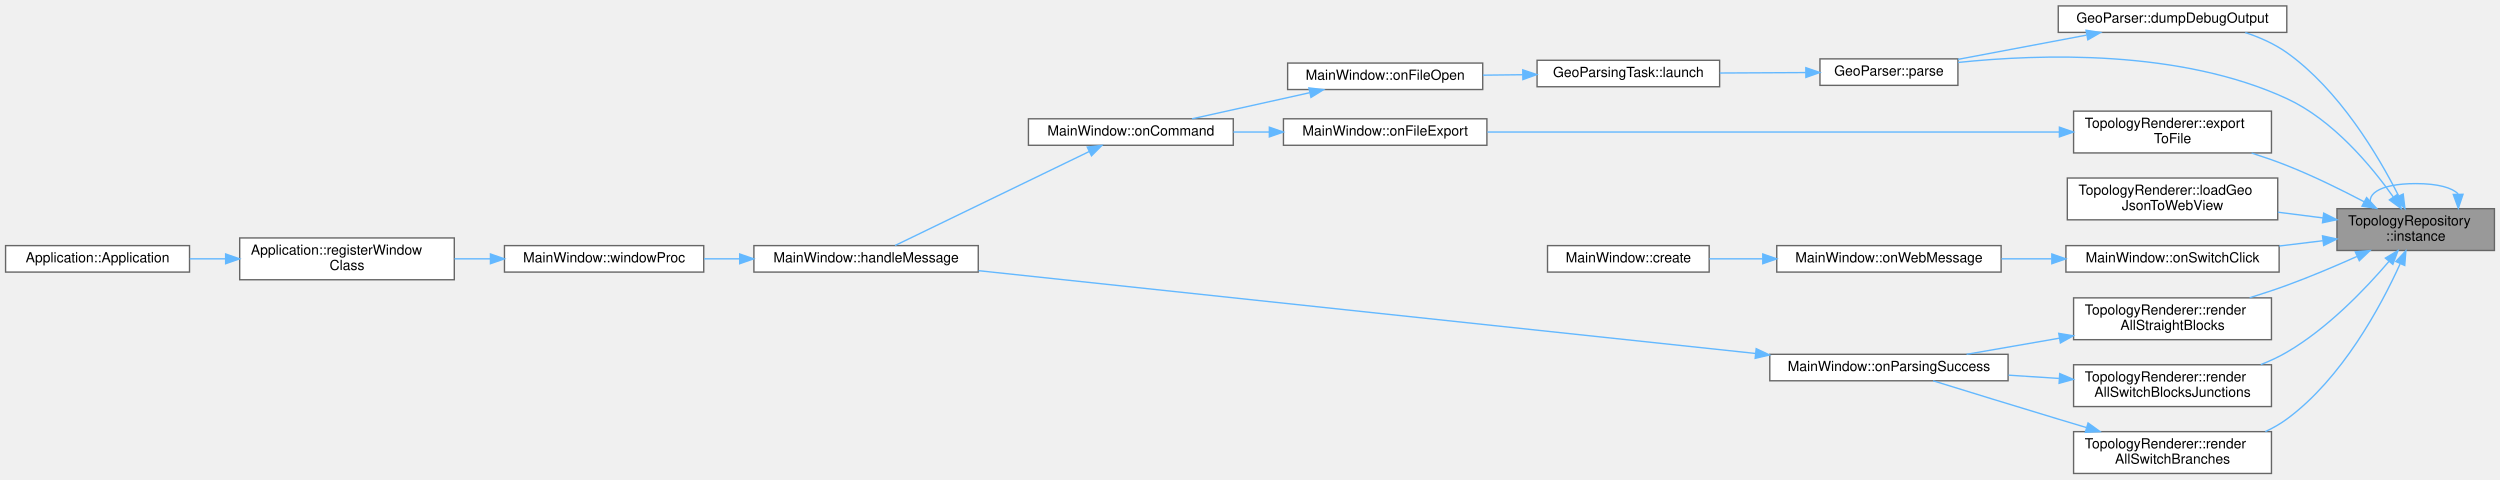
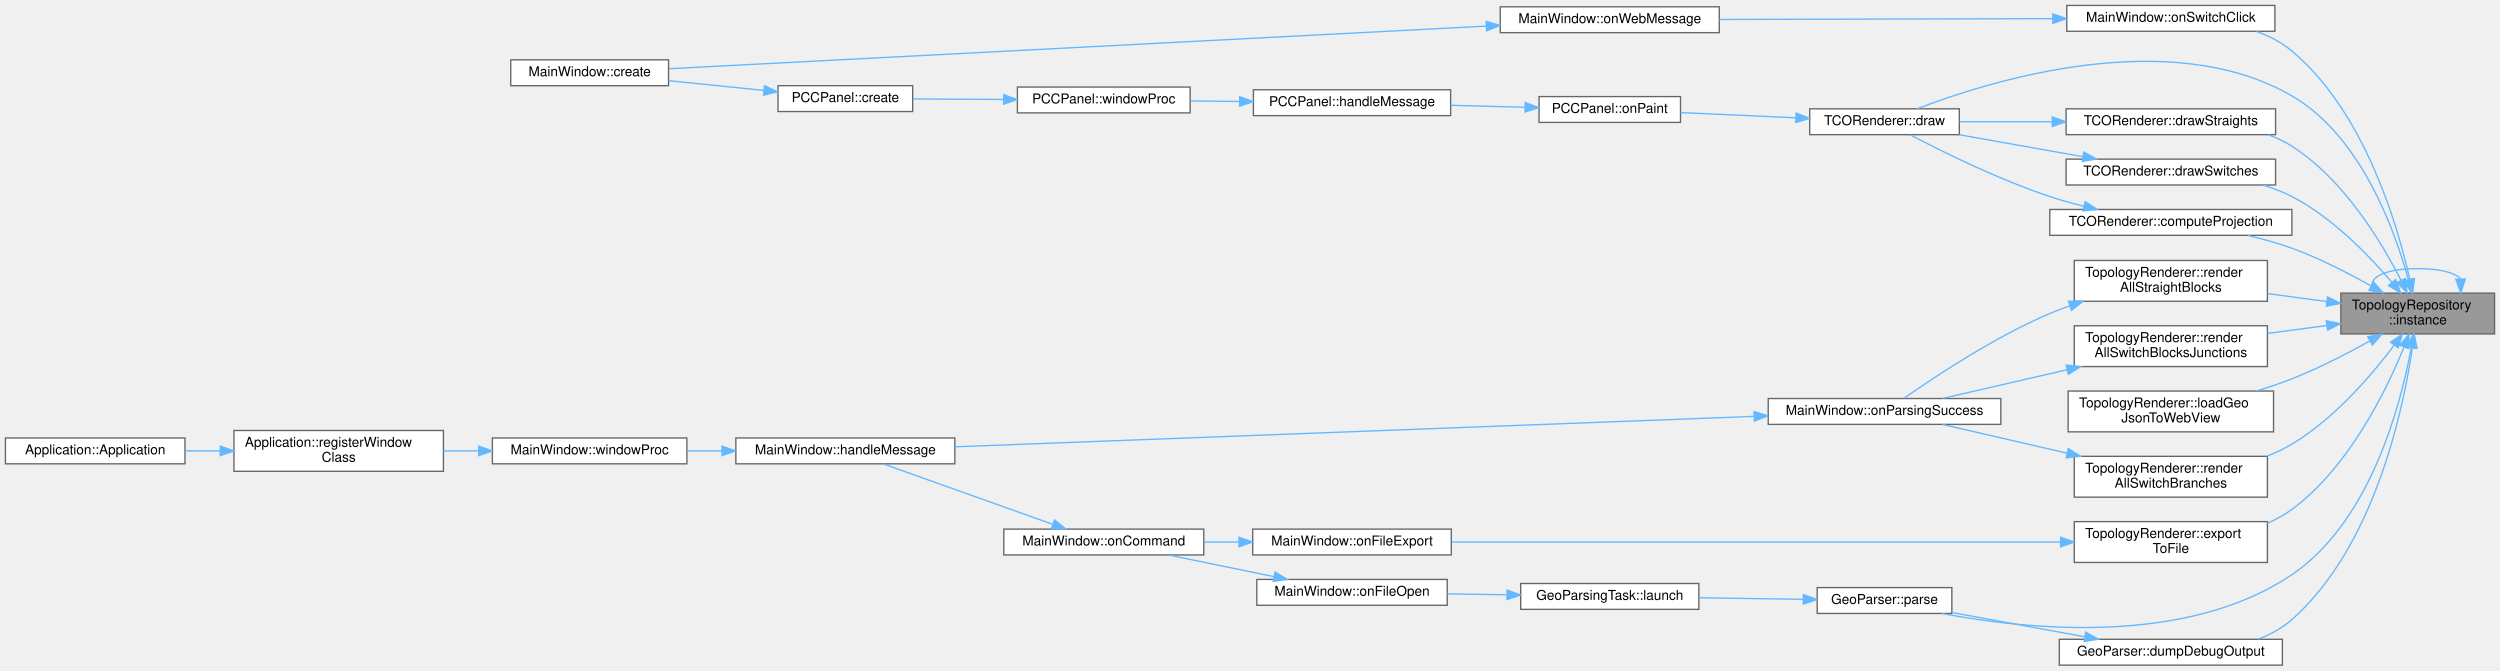
- <svg xmlns="http://www.w3.org/2000/svg" xmlns:xlink="http://www.w3.org/1999/xlink" width="1794pt" height="344pt" viewBox="0.00 0.00 1794.00 343.50">
-   <g id="graph0" class="graph" transform="scale(1 1) rotate(0) translate(4 339.5)">
+ <svg xmlns="http://www.w3.org/2000/svg" xmlns:xlink="http://www.w3.org/1999/xlink" width="1838pt" height="493pt" viewBox="0.00 0.00 1838.00 493.00">
+   <g id="graph0" class="graph" transform="scale(1 1) rotate(0) translate(4 489)">
    <g id="Node000001" class="node">
      <g id="a_Node000001">
        <a xlink:title="Retourne l'instance unique du repository (création paresseuse).">
-           <polygon fill="#999999" stroke="#666666" points="1786,-190 1673,-190 1673,-160 1786,-160 1786,-190" />
-           <text text-anchor="start" x="1681" y="-178" font-family="Helvetica,sans-Serif" font-size="10.00">TopologyRepository</text>
-           <text text-anchor="middle" x="1729.5" y="-167" font-family="Helvetica,sans-Serif" font-size="10.00">::instance</text>
-         </a>
-       </g>
-     </g>
-     <g id="edge13_Node000001_Node000001" class="edge">
-       <g id="a_edge13_Node000001_Node000001">
-         <a xlink:title=" ">
-           <path fill="none" stroke="#63b8ff" d="M1759.96,-200.6C1755.79,-204.97 1745.64,-208 1729.5,-208 1702.31,-208 1692.12,-199.41 1698.91,-190.28" />
-           <polygon fill="#63b8ff" stroke="#63b8ff" points="1763.46,-200.32 1760.09,-190.28 1756.46,-200.23 1763.46,-200.32" />
+           <polygon fill="#999999" stroke="#666666" points="1830,-273.5 1717,-273.5 1717,-243.5 1830,-243.5 1830,-273.5" />
+           <text text-anchor="start" x="1725" y="-261.5" font-family="Helvetica,sans-Serif" font-size="10.00">TopologyRepository</text>
+           <text text-anchor="middle" x="1773.5" y="-250.5" font-family="Helvetica,sans-Serif" font-size="10.00">::instance</text>
+         </a>
+       </g>
+     </g>
+     <g id="edge25_Node000001_Node000001" class="edge">
+       <g id="a_edge25_Node000001_Node000001">
+         <a xlink:title=" ">
+           <path fill="none" stroke="#63b8ff" d="M1805.01,-284.1C1800.7,-288.47 1790.2,-291.5 1773.5,-291.5 1745.38,-291.5 1734.83,-282.91 1741.86,-273.78" />
+           <polygon fill="#63b8ff" stroke="#63b8ff" points="1808.51,-283.82 1805.14,-273.78 1801.51,-283.73 1808.51,-283.82" />
        </a>
      </g>
    </g>
    <g id="Node000002" class="node">
      <g id="a_Node000002">
-         <a xlink:href="classGeoParser.html#a6b046fb217dd2d7240cde1aea4c9a5ec" target="_top" xlink:title="Dump détaillé des résultats dans les traces DEBUG.">
-           <polygon fill="white" stroke="#666666" points="1637,-335.5 1473,-335.5 1473,-316.5 1637,-316.5 1637,-335.5" />
-           <text text-anchor="middle" x="1555" y="-323.5" font-family="Helvetica,sans-Serif" font-size="10.00">GeoParser::dumpDebugOutput</text>
+         <a xlink:href="classTCORenderer.html#abfcb79ee489f92d1e8ddd3cfe7ce7bb6" target="_top" xlink:title="Calcule la Projection à partir du contenu de TopologyRepository.">
+           <polygon fill="white" stroke="#666666" points="1681,-335 1503,-335 1503,-316 1681,-316 1681,-335" />
+           <text text-anchor="middle" x="1592" y="-323" font-family="Helvetica,sans-Serif" font-size="10.00">TCORenderer::computeProjection</text>
        </a>
      </g>
    </g>
    <g id="edge1_Node000001_Node000002" class="edge">
      <g id="a_edge1_Node000001_Node000002">
        <a xlink:title=" ">
-           <path fill="none" stroke="#63b8ff" d="M1717.2,-199.33C1702.65,-228.05 1674.66,-275.27 1637,-302 1628.15,-308.28 1617.65,-312.94 1607.19,-316.38" />
-           <polygon fill="#63b8ff" stroke="#63b8ff" points="1720.52,-200.53 1721.79,-190.01 1714.23,-197.44 1720.52,-200.53" />
+           <path fill="none" stroke="#63b8ff" d="M1739.16,-278.78C1722.24,-288.34 1701.06,-299.22 1681,-306.5 1670.71,-310.23 1659.47,-313.34 1648.57,-315.89" />
+           <polygon fill="#63b8ff" stroke="#63b8ff" points="1741.17,-281.66 1748.09,-273.64 1737.68,-275.6 1741.17,-281.66" />
        </a>
      </g>
    </g>
    <g id="Node000003" class="node">
      <g id="a_Node000003">
-         <a xlink:href="classGeoParser.html#aa4acc69a49444b9aa06b2c028b2c1133" target="_top" xlink:title="Lance le pipeline complet.">
-           <polygon fill="white" stroke="#666666" points="1401,-297.5 1302,-297.5 1302,-278.5 1401,-278.5 1401,-297.5" />
-           <text text-anchor="middle" x="1351.5" y="-285.5" font-family="Helvetica,sans-Serif" font-size="10.00">GeoParser::parse</text>
-         </a>
-       </g>
-     </g>
-     <g id="edge18_Node000001_Node000003" class="edge">
-       <g id="a_edge18_Node000001_Node000003">
-         <a xlink:title=" ">
-           <path fill="none" stroke="#63b8ff" d="M1713.44,-198.38C1697.48,-220.91 1670.04,-253.74 1637,-269 1560.49,-304.35 1459.92,-301.08 1401.13,-294.93" />
-           <polygon fill="#63b8ff" stroke="#63b8ff" points="1716.4,-200.25 1719.18,-190.03 1710.63,-196.29 1716.4,-200.25" />
+         <a xlink:href="classTCORenderer.html#a84a480ca1f9b2d8dffd5a51148739898" target="_top" xlink:title="Point d'entrée unique du rendu TCO.">
+           <polygon fill="white" stroke="#666666" points="1436.5,-409 1326.5,-409 1326.5,-390 1436.5,-390 1436.5,-409" />
+           <text text-anchor="middle" x="1381.5" y="-397" font-family="Helvetica,sans-Serif" font-size="10.00">TCORenderer::draw</text>
+         </a>
+       </g>
+     </g>
+     <g id="edge8_Node000001_Node000003" class="edge">
+       <g id="a_edge8_Node000001_Node000003">
+         <a xlink:title=" ">
+           <path fill="none" stroke="#63b8ff" d="M1766.62,-283.53C1756.38,-320.71 1731.38,-389.27 1681,-418.5 1590.72,-470.87 1458.19,-429.29 1405.41,-409.01" />
+           <polygon fill="#63b8ff" stroke="#63b8ff" points="1770.09,-284.07 1769.23,-273.51 1763.32,-282.3 1770.09,-284.07" />
+         </a>
+       </g>
+     </g>
+     <g id="Node000009" class="node">
+       <g id="a_Node000009">
+         <a xlink:href="classTCORenderer.html#aeed8cc58c834a65669010f32359d4610" target="_top" xlink:title="Dessine tous les StraightBlocks sous forme de polyligne GDI.">
+           <polygon fill="white" stroke="#666666" points="1669,-409 1515,-409 1515,-390 1669,-390 1669,-409" />
+           <text text-anchor="middle" x="1592" y="-397" font-family="Helvetica,sans-Serif" font-size="10.00">TCORenderer::drawStraights</text>
+         </a>
+       </g>
+     </g>
+     <g id="edge9_Node000001_Node000009" class="edge">
+       <g id="a_edge9_Node000001_Node000009">
+         <a xlink:title=" ">
+           <path fill="none" stroke="#63b8ff" d="M1761.15,-283.06C1746.69,-311.45 1718.97,-357.35 1681,-381.5 1675.61,-384.93 1669.68,-387.73 1663.54,-390" />
+           <polygon fill="#63b8ff" stroke="#63b8ff" points="1764.42,-284.34 1765.7,-273.82 1758.14,-281.24 1764.42,-284.34" />
+         </a>
+       </g>
+     </g>
+     <g id="Node000010" class="node">
+       <g id="a_Node000010">
+         <a xlink:href="classTCORenderer.html#abac93569443d9bdd38b2dfb5cbd7e30b" target="_top" xlink:title="Dessine tous les SwitchBlocks (jonction + 3 branches).">
+           <polygon fill="white" stroke="#666666" points="1669,-372 1515,-372 1515,-353 1669,-353 1669,-372" />
+           <text text-anchor="middle" x="1592" y="-360" font-family="Helvetica,sans-Serif" font-size="10.00">TCORenderer::drawSwitches</text>
+         </a>
+       </g>
+     </g>
+     <g id="edge11_Node000001_Node000010" class="edge">
+       <g id="a_edge11_Node000001_Node000010">
+         <a xlink:title=" ">
+           <path fill="none" stroke="#63b8ff" d="M1754.41,-281.56C1737.56,-301.39 1710.64,-329.14 1681,-344.5 1674.35,-347.94 1667.11,-350.73 1659.72,-352.98" />
+           <polygon fill="#63b8ff" stroke="#63b8ff" points="1757.31,-283.54 1760.99,-273.61 1751.92,-279.08 1757.31,-283.54" />
        </a>
      </g>
    </g>
    <g id="Node000011" class="node">
      <g id="a_Node000011">
+         <a xlink:href="classGeoParser.html#a6b046fb217dd2d7240cde1aea4c9a5ec" target="_top" xlink:title="Dump détaillé des résultats dans les traces DEBUG.">
+           <polygon fill="white" stroke="#666666" points="1674,-19 1510,-19 1510,0 1674,0 1674,-19" />
+           <text text-anchor="middle" x="1592" y="-7" font-family="Helvetica,sans-Serif" font-size="10.00">GeoParser::dumpDebugOutput</text>
+         </a>
+       </g>
+     </g>
+     <g id="edge13_Node000001_Node000011" class="edge">
+       <g id="a_edge13_Node000001_Node000011">
+         <a xlink:title=" ">
+           <path fill="none" stroke="#63b8ff" d="M1769.52,-233.15C1762.68,-186.54 1741.47,-87.11 1681,-33.5 1673.89,-27.2 1665.28,-22.53 1656.26,-19.08" />
+           <polygon fill="#63b8ff" stroke="#63b8ff" points="1766.09,-233.86 1770.91,-243.29 1773.02,-232.91 1766.09,-233.86" />
+         </a>
+       </g>
+     </g>
+     <g id="Node000012" class="node">
+       <g id="a_Node000012">
+         <a xlink:href="classGeoParser.html#aa4acc69a49444b9aa06b2c028b2c1133" target="_top" xlink:title="Lance le pipeline complet.">
+           <polygon fill="white" stroke="#666666" points="1431,-57 1332,-57 1332,-38 1431,-38 1431,-57" />
+           <text text-anchor="middle" x="1381.5" y="-45" font-family="Helvetica,sans-Serif" font-size="10.00">GeoParser::parse</text>
+         </a>
+       </g>
+     </g>
+     <g id="edge30_Node000001_Node000012" class="edge">
+       <g id="a_edge30_Node000001_Node000012">
+         <a xlink:title=" ">
+           <path fill="none" stroke="#63b8ff" d="M1768.75,-233.37C1760.92,-190.82 1738.53,-105.43 1681,-66.5 1602.94,-13.69 1485.52,-26.21 1423.79,-37.97" />
+           <polygon fill="#63b8ff" stroke="#63b8ff" points="1765.34,-234.19 1770.47,-243.45 1772.24,-233.01 1765.34,-234.19" />
+         </a>
+       </g>
+     </g>
+     <g id="Node000020" class="node">
+       <g id="a_Node000020">
        <a xlink:href="classTopologyRenderer.html#a5691412733606ec4139cac02585bd718" target="_top" xlink:title="Exporte la topologie ferroviaire dans un fichier GeoJSON.">
-           <polygon fill="white" stroke="#666666" points="1626,-260 1484,-260 1484,-230 1626,-230 1626,-260" />
-           <text text-anchor="start" x="1492" y="-248" font-family="Helvetica,sans-Serif" font-size="10.00">TopologyRenderer::export</text>
-           <text text-anchor="middle" x="1555" y="-237" font-family="Helvetica,sans-Serif" font-size="10.00">ToFile</text>
-         </a>
-       </g>
-     </g>
-     <g id="edge10_Node000001_Node000011" class="edge">
-       <g id="a_edge10_Node000001_Node000011">
-         <a xlink:title=" ">
-           <path fill="none" stroke="#63b8ff" d="M1692.63,-194.89C1676.02,-203.62 1655.83,-213.55 1637,-221 1628.95,-224.19 1620.31,-227.18 1611.78,-229.9" />
-           <polygon fill="#63b8ff" stroke="#63b8ff" points="1694.27,-197.98 1701.46,-190.19 1690.98,-191.8 1694.27,-197.98" />
+           <polygon fill="white" stroke="#666666" points="1663,-105.5 1521,-105.5 1521,-75.5 1663,-75.5 1663,-105.5" />
+           <text text-anchor="start" x="1529" y="-93.5" font-family="Helvetica,sans-Serif" font-size="10.00">TopologyRenderer::export</text>
+           <text text-anchor="middle" x="1592" y="-82.5" font-family="Helvetica,sans-Serif" font-size="10.00">ToFile</text>
+         </a>
+       </g>
+     </g>
+     <g id="edge22_Node000001_Node000020" class="edge">
+       <g id="a_edge22_Node000001_Node000020">
+         <a xlink:title=" ">
+           <path fill="none" stroke="#63b8ff" d="M1763.36,-233.65C1750.17,-201.3 1722.73,-145.28 1681,-114.5 1675.52,-110.46 1669.4,-107.1 1663,-104.3" />
+           <polygon fill="#63b8ff" stroke="#63b8ff" points="1760.22,-235.23 1767.14,-243.25 1766.73,-232.67 1760.22,-235.23" />
+         </a>
+       </g>
+     </g>
+     <g id="Node000022" class="node">
+       <g id="a_Node000022">
+         <a xlink:href="classTopologyRenderer.html#a53552ac3e53137c8510496ae2de4a4d8" target="_top" xlink:title="Génère le script JavaScript d'injection GeoJSON dans le WebView.">
+           <polygon fill="white" stroke="#666666" points="1667.5,-201.5 1516.5,-201.5 1516.5,-171.5 1667.5,-171.5 1667.5,-201.5" />
+           <text text-anchor="start" x="1524.5" y="-189.5" font-family="Helvetica,sans-Serif" font-size="10.00">TopologyRenderer::loadGeo</text>
+           <text text-anchor="middle" x="1592" y="-178.5" font-family="Helvetica,sans-Serif" font-size="10.00">JsonToWebView</text>
+         </a>
+       </g>
+     </g>
+     <g id="edge26_Node000001_Node000022" class="edge">
+       <g id="a_edge26_Node000001_Node000022">
+         <a xlink:title=" ">
+           <path fill="none" stroke="#63b8ff" d="M1738.26,-238.27C1721.42,-228.92 1700.58,-218.2 1681,-210.5 1672.75,-207.25 1663.89,-204.28 1655.1,-201.61" />
+           <polygon fill="#63b8ff" stroke="#63b8ff" points="1736.74,-241.44 1747.17,-243.3 1740.19,-235.34 1736.74,-241.44" />
+         </a>
+       </g>
+     </g>
+     <g id="Node000023" class="node">
+       <g id="a_Node000023">
+         <a xlink:href="classMainWindow.html#a242d9acf230544637908fc2cf31f1284" target="_top" xlink:title="Met à jour l'état opérationnel d'un SwitchBlock après un clic.">
+           <polygon fill="white" stroke="#666666" points="1668.5,-485 1515.5,-485 1515.5,-466 1668.5,-466 1668.5,-485" />
+           <text text-anchor="middle" x="1592" y="-473" font-family="Helvetica,sans-Serif" font-size="10.00">MainWindow::onSwitchClick</text>
+         </a>
+       </g>
+     </g>
+     <g id="edge27_Node000001_Node000023" class="edge">
+       <g id="a_edge27_Node000001_Node000023">
+         <a xlink:title=" ">
+           <path fill="none" stroke="#63b8ff" d="M1767.69,-283.47C1758.41,-324.74 1734.09,-407.04 1681,-451.5 1673.47,-457.8 1664.43,-462.46 1655.05,-465.9" />
+           <polygon fill="#63b8ff" stroke="#63b8ff" points="1771.12,-284.19 1769.78,-273.68 1764.27,-282.73 1771.12,-284.19" />
+         </a>
+       </g>
+     </g>
+     <g id="Node000025" class="node">
+       <g id="a_Node000025">
+         <a xlink:href="classTopologyRenderer.html#ad8b9e3a9eddc5ee5835f1b6028fd2633" target="_top" xlink:title="Efface puis redessine tous les StraightBlocks.">
+           <polygon fill="white" stroke="#666666" points="1663,-297.5 1521,-297.5 1521,-267.5 1663,-267.5 1663,-297.5" />
+           <text text-anchor="start" x="1529" y="-285.5" font-family="Helvetica,sans-Serif" font-size="10.00">TopologyRenderer::render</text>
+           <text text-anchor="middle" x="1592" y="-274.5" font-family="Helvetica,sans-Serif" font-size="10.00">AllStraightBlocks</text>
+         </a>
+       </g>
+     </g>
+     <g id="edge31_Node000001_Node000025" class="edge">
+       <g id="a_edge31_Node000001_Node000025">
+         <a xlink:title=" ">
+           <path fill="none" stroke="#63b8ff" d="M1706.54,-267.32C1692.37,-269.21 1677.35,-271.22 1663.03,-273.14" />
+           <polygon fill="#63b8ff" stroke="#63b8ff" points="1707.24,-270.76 1716.69,-265.96 1706.31,-263.82 1707.24,-270.76" />
+         </a>
+       </g>
+     </g>
+     <g id="Node000027" class="node">
+       <g id="a_Node000027">
+         <a xlink:href="classTopologyRenderer.html#adc1a75eb69d37d7b15c7dc013fa32f0d" target="_top" xlink:title="Efface puis redessine tous les marqueurs de jonction.">
+           <polygon fill="white" stroke="#666666" points="1663,-249.5 1521,-249.5 1521,-219.5 1663,-219.5 1663,-249.5" />
+           <text text-anchor="start" x="1529" y="-237.5" font-family="Helvetica,sans-Serif" font-size="10.00">TopologyRenderer::render</text>
+           <text text-anchor="middle" x="1592" y="-226.5" font-family="Helvetica,sans-Serif" font-size="10.00">AllSwitchBlocksJunctions</text>
+         </a>
+       </g>
+     </g>
+     <g id="edge34_Node000001_Node000027" class="edge">
+       <g id="a_edge34_Node000001_Node000027">
+         <a xlink:title=" ">
+           <path fill="none" stroke="#63b8ff" d="M1706.54,-249.68C1692.37,-247.79 1677.35,-245.78 1663.03,-243.86" />
+           <polygon fill="#63b8ff" stroke="#63b8ff" points="1706.31,-253.18 1716.69,-251.04 1707.24,-246.24 1706.31,-253.18" />
+         </a>
+       </g>
+     </g>
+     <g id="Node000028" class="node">
+       <g id="a_Node000028">
+         <a xlink:href="classTopologyRenderer.html#a82bdf3d4be07c75f7ff3e637b17d5f67" target="_top" xlink:title="Efface puis redessine les branches de tous les switches.">
+           <polygon fill="white" stroke="#666666" points="1663,-153.5 1521,-153.5 1521,-123.5 1663,-123.5 1663,-153.5" />
+           <text text-anchor="start" x="1529" y="-141.5" font-family="Helvetica,sans-Serif" font-size="10.00">TopologyRenderer::render</text>
+           <text text-anchor="middle" x="1592" y="-130.5" font-family="Helvetica,sans-Serif" font-size="10.00">AllSwitchBranches</text>
+         </a>
+       </g>
+     </g>
+     <g id="edge36_Node000001_Node000028" class="edge">
+       <g id="a_edge36_Node000001_Node000028">
+         <a xlink:title=" ">
+           <path fill="none" stroke="#63b8ff" d="M1756.28,-235.27C1739.78,-213.35 1712.25,-181.14 1681,-162.5 1675.29,-159.09 1669.08,-156.16 1662.7,-153.63" />
+           <polygon fill="#63b8ff" stroke="#63b8ff" points="1753.51,-237.41 1762.25,-243.4 1759.16,-233.27 1753.51,-237.41" />
+         </a>
+       </g>
+     </g>
+     <g id="edge2_Node000002_Node000003" class="edge">
+       <g id="a_edge2_Node000002_Node000003">
+         <a xlink:title=" ">
+           <path fill="none" stroke="#63b8ff" d="M1528.01,-337.37C1519.53,-339.47 1511,-341.85 1503,-344.5 1465.24,-357.03 1423.49,-377.74 1400.38,-389.86" />
+           <polygon fill="#63b8ff" stroke="#63b8ff" points="1528.99,-340.73 1537.92,-335.03 1527.38,-333.92 1528.99,-340.73" />
+         </a>
+       </g>
+     </g>
+     <g id="Node000004" class="node">
+       <g id="a_Node000004">
+         <a xlink:href="classPCCPanel.html#a8eecf984fba3d3b3bc86ea61b095e098" target="_top" xlink:title="Gestionnaire de WM_PAINT — délègue le dessin à TCORenderer.">
+           <polygon fill="white" stroke="#666666" points="1231.5,-418 1127.5,-418 1127.5,-399 1231.5,-399 1231.5,-418" />
+           <text text-anchor="middle" x="1179.5" y="-406" font-family="Helvetica,sans-Serif" font-size="10.00">PCCPanel::onPaint</text>
+         </a>
+       </g>
+     </g>
+     <g id="edge3_Node000003_Node000004" class="edge">
+       <g id="a_edge3_Node000003_Node000004">
+         <a xlink:title=" ">
+           <path fill="none" stroke="#63b8ff" d="M1316.11,-402.4C1288.75,-403.63 1257.29,-405.04 1231.57,-406.2" />
+           <polygon fill="#63b8ff" stroke="#63b8ff" points="1316.54,-405.88 1326.38,-401.94 1316.23,-398.89 1316.54,-405.88" />
+         </a>
+       </g>
+     </g>
+     <g id="Node000005" class="node">
+       <g id="a_Node000005">
+         <a xlink:href="classPCCPanel.html#a4eb1ec290785cae336ff1f8e6bf0aafc" target="_top" xlink:title="Dispatcher principal des messages de la fenêtre.">
+           <polygon fill="white" stroke="#666666" points="1062.5,-423 917.5,-423 917.5,-404 1062.5,-404 1062.5,-423" />
+           <text text-anchor="middle" x="990" y="-411" font-family="Helvetica,sans-Serif" font-size="10.00">PCCPanel::handleMessage</text>
+         </a>
+       </g>
+     </g>
+     <g id="edge4_Node000004_Node000005" class="edge">
+       <g id="a_edge4_Node000004_Node000005">
+         <a xlink:title=" ">
+           <path fill="none" stroke="#63b8ff" d="M1117.2,-410.13C1099.74,-410.6 1080.57,-411.11 1062.55,-411.59" />
+           <polygon fill="#63b8ff" stroke="#63b8ff" points="1117.36,-413.63 1127.26,-409.87 1117.18,-406.63 1117.36,-413.63" />
+         </a>
+       </g>
+     </g>
+     <g id="Node000006" class="node">
+       <g id="a_Node000006">
+         <a xlink:href="classPCCPanel.html#ae4dd813f545a2e6aca3b63302a011603" target="_top" xlink:title="Procédure de fenêtre statique, point d'entrée imposé par Win32.">
+           <polygon fill="white" stroke="#666666" points="871,-425 744,-425 744,-406 871,-406 871,-425" />
+           <text text-anchor="middle" x="807.5" y="-413" font-family="Helvetica,sans-Serif" font-size="10.00">PCCPanel::windowProc</text>
+         </a>
+       </g>
+     </g>
+     <g id="edge5_Node000005_Node000006" class="edge">
+       <g id="a_edge5_Node000005_Node000006">
+         <a xlink:title=" ">
+           <path fill="none" stroke="#63b8ff" d="M907.3,-414.41C895.2,-414.54 882.89,-414.68 871.25,-414.8" />
+           <polygon fill="#63b8ff" stroke="#63b8ff" points="907.44,-417.9 917.4,-414.29 907.36,-410.9 907.44,-417.9" />
+         </a>
+       </g>
+     </g>
+     <g id="Node000007" class="node">
+       <g id="a_Node000007">
+         <a xlink:href="classPCCPanel.html#a8c381e0a06238c65ab19fdeba3c93608" target="_top" xlink:title="Enregistre la classe Win32 et crée la fenêtre enfant masquée.">
+           <polygon fill="white" stroke="#666666" points="667,-426 568,-426 568,-407 667,-407 667,-426" />
+           <text text-anchor="middle" x="617.5" y="-414" font-family="Helvetica,sans-Serif" font-size="10.00">PCCPanel::create</text>
+         </a>
+       </g>
+     </g>
+     <g id="edge6_Node000006_Node000007" class="edge">
+       <g id="a_edge6_Node000006_Node000007">
+         <a xlink:title=" ">
+           <path fill="none" stroke="#63b8ff" d="M733.78,-415.89C711.46,-416.01 687.45,-416.13 667.16,-416.24" />
+           <polygon fill="#63b8ff" stroke="#63b8ff" points="733.92,-419.39 743.9,-415.83 733.88,-412.39 733.92,-419.39" />
+         </a>
+       </g>
+     </g>
+     <g id="Node000008" class="node">
+       <g id="a_Node000008">
+         <a xlink:href="classMainWindow.html#a627d9feed19c3096079d91d6d38b9bf9" target="_top" xlink:title="Crée et affiche la fenêtre Win32, puis initialise la ProgressBar.">
+           <polygon fill="white" stroke="#666666" points="487.5,-445 371.5,-445 371.5,-426 487.5,-426 487.5,-445" />
+           <text text-anchor="middle" x="429.5" y="-433" font-family="Helvetica,sans-Serif" font-size="10.00">MainWindow::create</text>
+         </a>
+       </g>
+     </g>
+     <g id="edge7_Node000007_Node000008" class="edge">
+       <g id="a_edge7_Node000007_Node000008">
+         <a xlink:title=" ">
+           <path fill="none" stroke="#63b8ff" d="M557.59,-422.52C535.23,-424.8 509.81,-427.4 487.62,-429.67" />
+           <polygon fill="#63b8ff" stroke="#63b8ff" points="558.04,-425.99 567.63,-421.49 557.33,-419.03 558.04,-425.99" />
+         </a>
+       </g>
+     </g>
+     <g id="edge10_Node000009_Node000003" class="edge">
+       <g id="a_edge10_Node000009_Node000003">
+         <a xlink:title=" ">
+           <path fill="none" stroke="#63b8ff" d="M1504.7,-399.5C1481.64,-399.5 1457.38,-399.5 1436.6,-399.5" />
+           <polygon fill="#63b8ff" stroke="#63b8ff" points="1504.84,-403 1514.84,-399.5 1504.84,-396 1504.84,-403" />
+         </a>
+       </g>
+     </g>
+     <g id="edge12_Node000010_Node000003" class="edge">
+       <g id="a_edge12_Node000010_Node000003">
+         <a xlink:title=" ">
+           <path fill="none" stroke="#63b8ff" d="M1527.25,-373.81C1498.18,-378.97 1464.14,-385.01 1436.37,-389.94" />
+           <polygon fill="#63b8ff" stroke="#63b8ff" points="1528.07,-377.22 1537.31,-372.03 1526.85,-370.33 1528.07,-377.22" />
+         </a>
+       </g>
+     </g>
+     <g id="edge14_Node000011_Node000012" class="edge">
+       <g id="a_edge14_Node000011_Node000012">
+         <a xlink:title=" ">
+           <path fill="none" stroke="#63b8ff" d="M1528.76,-20.84C1497.58,-26.53 1460.37,-33.31 1431.28,-38.61" />
+           <polygon fill="#63b8ff" stroke="#63b8ff" points="1529.45,-24.28 1538.66,-19.04 1528.19,-17.39 1529.45,-24.28" />
        </a>
      </g>
    </g>
    <g id="Node000013" class="node">
      <g id="a_Node000013">
-         <a xlink:href="classTopologyRenderer.html#a53552ac3e53137c8510496ae2de4a4d8" target="_top" xlink:title="Génère le script JavaScript d'injection GeoJSON dans le WebView.">
-           <polygon fill="white" stroke="#666666" points="1630.5,-212 1479.5,-212 1479.5,-182 1630.5,-182 1630.5,-212" />
-           <text text-anchor="start" x="1487.5" y="-200" font-family="Helvetica,sans-Serif" font-size="10.00">TopologyRenderer::loadGeo</text>
-           <text text-anchor="middle" x="1555" y="-189" font-family="Helvetica,sans-Serif" font-size="10.00">JsonToWebView</text>
-         </a>
-       </g>
-     </g>
-     <g id="edge14_Node000001_Node000013" class="edge">
-       <g id="a_edge14_Node000001_Node000013">
-         <a xlink:title=" ">
-           <path fill="none" stroke="#63b8ff" d="M1662.99,-183.36C1652.41,-184.7 1641.39,-186.11 1630.61,-187.48" />
-           <polygon fill="#63b8ff" stroke="#63b8ff" points="1663.49,-186.82 1672.97,-182.08 1662.61,-179.88 1663.49,-186.82" />
+         <a xlink:href="classGeoParsingTask.html#affe9d461e96e029708ced380b63da972" target="_top" xlink:title="Lance le parsing GeoJSON dans un thread séparé et détaché.">
+           <polygon fill="white" stroke="#666666" points="1245,-60 1114,-60 1114,-41 1245,-41 1245,-60" />
+           <text text-anchor="middle" x="1179.5" y="-48" font-family="Helvetica,sans-Serif" font-size="10.00">GeoParsingTask::launch</text>
+         </a>
+       </g>
+     </g>
+     <g id="edge15_Node000012_Node000013" class="edge">
+       <g id="a_edge15_Node000012_Node000013">
+         <a xlink:title=" ">
+           <path fill="none" stroke="#63b8ff" d="M1321.8,-48.38C1297.79,-48.74 1269.92,-49.16 1245.32,-49.53" />
+           <polygon fill="#63b8ff" stroke="#63b8ff" points="1321.88,-51.88 1331.83,-48.23 1321.78,-44.88 1321.88,-51.88" />
        </a>
      </g>
    </g>
    <g id="Node000014" class="node">
      <g id="a_Node000014">
-         <a xlink:href="classMainWindow.html#a242d9acf230544637908fc2cf31f1284" target="_top" xlink:title="Met à jour l'état opérationnel d'un SwitchBlock après un clic.">
-           <polygon fill="white" stroke="#666666" points="1631.5,-163.5 1478.5,-163.5 1478.5,-144.5 1631.5,-144.5 1631.5,-163.5" />
-           <text text-anchor="middle" x="1555" y="-151.5" font-family="Helvetica,sans-Serif" font-size="10.00">MainWindow::onSwitchClick</text>
-         </a>
-       </g>
-     </g>
-     <g id="edge15_Node000001_Node000014" class="edge">
-       <g id="a_edge15_Node000001_Node000014">
-         <a xlink:title=" ">
-           <path fill="none" stroke="#63b8ff" d="M1662.89,-167.01C1652.65,-165.77 1641.99,-164.47 1631.55,-163.2" />
-           <polygon fill="#63b8ff" stroke="#63b8ff" points="1662.62,-170.51 1672.97,-168.24 1663.47,-163.56 1662.62,-170.51" />
+         <a xlink:href="classMainWindow.html#a889cc45fb741e12015f4af9f01acaa96" target="_top" xlink:title="Ouvre le sélecteur de fichier et lance le parsing asynchrone.">
+           <polygon fill="white" stroke="#666666" points="1060,-63 920,-63 920,-44 1060,-44 1060,-63" />
+           <text text-anchor="middle" x="990" y="-51" font-family="Helvetica,sans-Serif" font-size="10.00">MainWindow::onFileOpen</text>
+         </a>
+       </g>
+     </g>
+     <g id="edge16_Node000013_Node000014" class="edge">
+       <g id="a_edge16_Node000013_Node000014">
+         <a xlink:title=" ">
+           <path fill="none" stroke="#63b8ff" d="M1103.64,-51.7C1089.28,-51.93 1074.3,-52.17 1060.13,-52.39" />
+           <polygon fill="#63b8ff" stroke="#63b8ff" points="1104.03,-55.19 1113.97,-51.53 1103.92,-48.19 1104.03,-55.19" />
+         </a>
+       </g>
+     </g>
+     <g id="Node000015" class="node">
+       <g id="a_Node000015">
+         <a xlink:href="classMainWindow.html#afbecf0f64f48c5c868168884bab52356" target="_top" xlink:title="Gère les commandes menu (WM_COMMAND).">
+           <polygon fill="white" stroke="#666666" points="881,-100 734,-100 734,-81 881,-81 881,-100" />
+           <text text-anchor="middle" x="807.5" y="-88" font-family="Helvetica,sans-Serif" font-size="10.00">MainWindow::onCommand</text>
+         </a>
+       </g>
+     </g>
+     <g id="edge17_Node000014_Node000015" class="edge">
+       <g id="a_edge17_Node000014_Node000015">
+         <a xlink:title=" ">
+           <path fill="none" stroke="#63b8ff" d="M932.49,-65.08C907.62,-70.18 878.76,-76.1 855.14,-80.94" />
+           <polygon fill="#63b8ff" stroke="#63b8ff" points="933.42,-68.47 942.52,-63.03 932.02,-61.61 933.42,-68.47" />
+         </a>
+       </g>
+     </g>
+     <g id="Node000016" class="node">
+       <g id="a_Node000016">
+         <a xlink:href="classMainWindow.html#ab85682874f3ab5dfa81f782f889d8556" target="_top" xlink:title="Dispatcher principal des messages de la fenêtre.">
+           <polygon fill="white" stroke="#666666" points="698,-167 537,-167 537,-148 698,-148 698,-167" />
+           <text text-anchor="middle" x="617.5" y="-155" font-family="Helvetica,sans-Serif" font-size="10.00">MainWindow::handleMessage</text>
+         </a>
+       </g>
+     </g>
+     <g id="edge18_Node000015_Node000016" class="edge">
+       <g id="a_edge18_Node000015_Node000016">
+         <a xlink:title=" ">
+           <path fill="none" stroke="#63b8ff" d="M769.79,-103.58C733.24,-116.61 678.03,-136.28 645.39,-147.92" />
+           <polygon fill="#63b8ff" stroke="#63b8ff" points="771.32,-106.75 779.56,-100.1 768.97,-100.16 771.32,-106.75" />
        </a>
      </g>
    </g>
    <g id="Node000017" class="node">
      <g id="a_Node000017">
-         <a xlink:href="classTopologyRenderer.html#ad8b9e3a9eddc5ee5835f1b6028fd2633" target="_top" xlink:title="Efface puis redessine tous les StraightBlocks.">
-           <polygon fill="white" stroke="#666666" points="1626,-126 1484,-126 1484,-96 1626,-96 1626,-126" />
-           <text text-anchor="start" x="1492" y="-114" font-family="Helvetica,sans-Serif" font-size="10.00">TopologyRenderer::render</text>
-           <text text-anchor="middle" x="1555" y="-103" font-family="Helvetica,sans-Serif" font-size="10.00">AllStraightBlocks</text>
-         </a>
-       </g>
-     </g>
-     <g id="edge19_Node000001_Node000017" class="edge">
-       <g id="a_edge19_Node000001_Node000017">
-         <a xlink:title=" ">
-           <path fill="none" stroke="#63b8ff" d="M1687.35,-155.71C1671.75,-148.75 1653.72,-141.11 1637,-135 1628.46,-131.88 1619.3,-128.87 1610.33,-126.09" />
-           <polygon fill="#63b8ff" stroke="#63b8ff" points="1686.16,-159.02 1696.71,-159.94 1689.04,-152.64 1686.16,-159.02" />
+         <a xlink:href="classMainWindow.html#a332648d0a0caec8070b05bc27bb9a14b" target="_top" xlink:title="Procédure de fenêtre statique, point d'entrée imposé par Win32.">
+           <polygon fill="white" stroke="#666666" points="501,-167 358,-167 358,-148 501,-148 501,-167" />
+           <text text-anchor="middle" x="429.5" y="-155" font-family="Helvetica,sans-Serif" font-size="10.00">MainWindow::windowProc</text>
+         </a>
+       </g>
+     </g>
+     <g id="edge19_Node000016_Node000017" class="edge">
+       <g id="a_edge19_Node000016_Node000017">
+         <a xlink:title=" ">
+           <path fill="none" stroke="#63b8ff" d="M526.77,-157.5C518.2,-157.5 509.58,-157.5 501.22,-157.5" />
+           <polygon fill="#63b8ff" stroke="#63b8ff" points="526.81,-161 536.81,-157.5 526.81,-154 526.81,-161" />
+         </a>
+       </g>
+     </g>
+     <g id="Node000018" class="node">
+       <g id="a_Node000018">
+         <a xlink:href="classApplication.html#a0bda40de108938fd29374335bf4eac71" target="_top" xlink:title="Enregistre la classe de fenêtre Win32 (WNDCLASSEXW).">
+           <polygon fill="white" stroke="#666666" points="322,-172.5 168,-172.5 168,-142.5 322,-142.5 322,-172.5" />
+           <text text-anchor="start" x="176" y="-160.5" font-family="Helvetica,sans-Serif" font-size="10.00">Application::registerWindow</text>
+           <text text-anchor="middle" x="245" y="-149.5" font-family="Helvetica,sans-Serif" font-size="10.00">Class</text>
+         </a>
+       </g>
+     </g>
+     <g id="edge20_Node000017_Node000018" class="edge">
+       <g id="a_edge20_Node000017_Node000018">
+         <a xlink:title=" ">
+           <path fill="none" stroke="#63b8ff" d="M347.66,-157.5C339.17,-157.5 330.56,-157.5 322.12,-157.5" />
+           <polygon fill="#63b8ff" stroke="#63b8ff" points="347.94,-161 357.94,-157.5 347.94,-154 347.94,-161" />
        </a>
      </g>
    </g>
    <g id="Node000019" class="node">
      <g id="a_Node000019">
-         <a xlink:href="classTopologyRenderer.html#adc1a75eb69d37d7b15c7dc013fa32f0d" target="_top" xlink:title="Efface puis redessine tous les marqueurs de jonction.">
-           <polygon fill="white" stroke="#666666" points="1626,-78 1484,-78 1484,-48 1626,-48 1626,-78" />
-           <text text-anchor="start" x="1492" y="-66" font-family="Helvetica,sans-Serif" font-size="10.00">TopologyRenderer::render</text>
-           <text text-anchor="middle" x="1555" y="-55" font-family="Helvetica,sans-Serif" font-size="10.00">AllSwitchBlocksJunctions</text>
-         </a>
-       </g>
-     </g>
-     <g id="edge22_Node000001_Node000019" class="edge">
-       <g id="a_edge22_Node000001_Node000019">
-         <a xlink:title=" ">
-           <path fill="none" stroke="#63b8ff" d="M1710.41,-152.28C1693.42,-132.38 1666.3,-104.05 1637,-87 1631.17,-83.61 1624.82,-80.66 1618.32,-78.1" />
-           <polygon fill="#63b8ff" stroke="#63b8ff" points="1707.73,-154.54 1716.83,-159.97 1713.11,-150.05 1707.73,-154.54" />
-         </a>
-       </g>
-     </g>
-     <g id="Node000020" class="node">
-       <g id="a_Node000020">
-         <a xlink:href="classTopologyRenderer.html#a82bdf3d4be07c75f7ff3e637b17d5f67" target="_top" xlink:title="Efface puis redessine les branches de tous les switches.">
-           <polygon fill="white" stroke="#666666" points="1626,-30 1484,-30 1484,0 1626,0 1626,-30" />
-           <text text-anchor="start" x="1492" y="-18" font-family="Helvetica,sans-Serif" font-size="10.00">TopologyRenderer::render</text>
-           <text text-anchor="middle" x="1555" y="-7" font-family="Helvetica,sans-Serif" font-size="10.00">AllSwitchBranches</text>
-         </a>
-       </g>
-     </g>
-     <g id="edge24_Node000001_Node000020" class="edge">
-       <g id="a_edge24_Node000001_Node000020">
-         <a xlink:title=" ">
-           <path fill="none" stroke="#63b8ff" d="M1718.28,-150.3C1704.36,-119.7 1676.57,-68.05 1637,-39 1632.27,-35.53 1627.04,-32.56 1621.59,-30.01" />
-           <polygon fill="#63b8ff" stroke="#63b8ff" points="1715.23,-152.07 1722.46,-159.81 1721.64,-149.25 1715.23,-152.07" />
-         </a>
-       </g>
-     </g>
-     <g id="edge2_Node000002_Node000003" class="edge">
-       <g id="a_edge2_Node000002_Node000003">
-         <a xlink:title=" ">
-           <path fill="none" stroke="#63b8ff" d="M1493.22,-314.54C1463.7,-308.97 1428.72,-302.37 1401.02,-297.15" />
-           <polygon fill="#63b8ff" stroke="#63b8ff" points="1492.94,-318.05 1503.41,-316.46 1494.23,-311.17 1492.94,-318.05" />
-         </a>
-       </g>
-     </g>
-     <g id="Node000004" class="node">
-       <g id="a_Node000004">
-         <a xlink:href="classGeoParsingTask.html#affe9d461e96e029708ced380b63da972" target="_top" xlink:title="Lance le parsing GeoJSON dans un thread séparé et détaché.">
-           <polygon fill="white" stroke="#666666" points="1230,-296.5 1099,-296.5 1099,-277.5 1230,-277.5 1230,-296.5" />
-           <text text-anchor="middle" x="1164.5" y="-284.5" font-family="Helvetica,sans-Serif" font-size="10.00">GeoParsingTask::launch</text>
-         </a>
-       </g>
-     </g>
-     <g id="edge3_Node000003_Node000004" class="edge">
-       <g id="a_edge3_Node000003_Node000004">
-         <a xlink:title=" ">
-           <path fill="none" stroke="#63b8ff" d="M1291.86,-287.68C1272.22,-287.58 1250.21,-287.46 1230.14,-287.35" />
-           <polygon fill="#63b8ff" stroke="#63b8ff" points="1291.87,-291.18 1301.89,-287.74 1291.91,-284.18 1291.87,-291.18" />
-         </a>
-       </g>
-     </g>
-     <g id="Node000005" class="node">
-       <g id="a_Node000005">
-         <a xlink:href="classMainWindow.html#a889cc45fb741e12015f4af9f01acaa96" target="_top" xlink:title="Ouvre le sélecteur de fichier et lance le parsing asynchrone.">
-           <polygon fill="white" stroke="#666666" points="1060,-294.5 920,-294.5 920,-275.5 1060,-275.5 1060,-294.5" />
-           <text text-anchor="middle" x="990" y="-282.5" font-family="Helvetica,sans-Serif" font-size="10.00">MainWindow::onFileOpen</text>
-         </a>
-       </g>
-     </g>
-     <g id="edge4_Node000004_Node000005" class="edge">
-       <g id="a_edge4_Node000004_Node000005">
-         <a xlink:title=" ">
-           <path fill="none" stroke="#63b8ff" d="M1088.6,-286.13C1079.14,-286.02 1069.49,-285.91 1060.13,-285.8" />
-           <polygon fill="#63b8ff" stroke="#63b8ff" points="1088.74,-289.63 1098.78,-286.25 1088.82,-282.63 1088.74,-289.63" />
-         </a>
-       </g>
-     </g>
-     <g id="Node000006" class="node">
-       <g id="a_Node000006">
-         <a xlink:href="classMainWindow.html#afbecf0f64f48c5c868168884bab52356" target="_top" xlink:title="Gère les commandes menu (WM_COMMAND).">
-           <polygon fill="white" stroke="#666666" points="881,-254.5 734,-254.5 734,-235.5 881,-235.5 881,-254.5" />
-           <text text-anchor="middle" x="807.5" y="-242.5" font-family="Helvetica,sans-Serif" font-size="10.00">MainWindow::onCommand</text>
-         </a>
-       </g>
-     </g>
-     <g id="edge5_Node000005_Node000006" class="edge">
-       <g id="a_edge5_Node000005_Node000006">
-         <a xlink:title=" ">
-           <path fill="none" stroke="#63b8ff" d="M935.74,-273.2C908.85,-267.24 876.66,-260.1 851.38,-254.5" />
-           <polygon fill="#63b8ff" stroke="#63b8ff" points="935.25,-276.67 945.77,-275.42 936.76,-269.84 935.25,-276.67" />
-         </a>
-       </g>
-     </g>
-     <g id="Node000007" class="node">
-       <g id="a_Node000007">
-         <a xlink:href="classMainWindow.html#ab85682874f3ab5dfa81f782f889d8556" target="_top" xlink:title="Dispatcher principal des messages de la fenêtre.">
-           <polygon fill="white" stroke="#666666" points="698,-163.5 537,-163.5 537,-144.5 698,-144.5 698,-163.5" />
-           <text text-anchor="middle" x="617.5" y="-151.5" font-family="Helvetica,sans-Serif" font-size="10.00">MainWindow::handleMessage</text>
-         </a>
-       </g>
-     </g>
-     <g id="edge6_Node000006_Node000007" class="edge">
-       <g id="a_edge6_Node000006_Node000007">
-         <a xlink:title=" ">
-           <path fill="none" stroke="#63b8ff" d="M777.58,-231C738.96,-212.31 671.58,-179.69 638.28,-163.57" />
-           <polygon fill="#63b8ff" stroke="#63b8ff" points="776.21,-234.23 786.74,-235.43 779.26,-227.93 776.21,-234.23" />
-         </a>
-       </g>
-     </g>
-     <g id="Node000008" class="node">
-       <g id="a_Node000008">
-         <a xlink:href="classMainWindow.html#a332648d0a0caec8070b05bc27bb9a14b" target="_top" xlink:title="Procédure de fenêtre statique, point d'entrée imposé par Win32.">
-           <polygon fill="white" stroke="#666666" points="501,-163.5 358,-163.5 358,-144.5 501,-144.5 501,-163.5" />
-           <text text-anchor="middle" x="429.5" y="-151.5" font-family="Helvetica,sans-Serif" font-size="10.00">MainWindow::windowProc</text>
-         </a>
-       </g>
-     </g>
-     <g id="edge7_Node000007_Node000008" class="edge">
-       <g id="a_edge7_Node000007_Node000008">
-         <a xlink:title=" ">
-           <path fill="none" stroke="#63b8ff" d="M526.77,-154C518.2,-154 509.58,-154 501.22,-154" />
-           <polygon fill="#63b8ff" stroke="#63b8ff" points="526.81,-157.5 536.81,-154 526.81,-150.5 526.81,-157.5" />
-         </a>
-       </g>
-     </g>
-     <g id="Node000009" class="node">
-       <g id="a_Node000009">
-         <a xlink:href="classApplication.html#a0bda40de108938fd29374335bf4eac71" target="_top" xlink:title="Enregistre la classe de fenêtre Win32 (WNDCLASSEXW).">
-           <polygon fill="white" stroke="#666666" points="322,-169 168,-169 168,-139 322,-139 322,-169" />
-           <text text-anchor="start" x="176" y="-157" font-family="Helvetica,sans-Serif" font-size="10.00">Application::registerWindow</text>
-           <text text-anchor="middle" x="245" y="-146" font-family="Helvetica,sans-Serif" font-size="10.00">Class</text>
-         </a>
-       </g>
-     </g>
-     <g id="edge8_Node000008_Node000009" class="edge">
-       <g id="a_edge8_Node000008_Node000009">
-         <a xlink:title=" ">
-           <path fill="none" stroke="#63b8ff" d="M347.66,-154C339.17,-154 330.56,-154 322.12,-154" />
-           <polygon fill="#63b8ff" stroke="#63b8ff" points="347.94,-157.5 357.94,-154 347.94,-150.5 347.94,-157.5" />
-         </a>
-       </g>
-     </g>
-     <g id="Node000010" class="node">
-       <g id="a_Node000010">
        <a xlink:href="classApplication.html#a719cf091afd2276d52f9a58e4962ebfb" target="_top" xlink:title="Construit l'application et enregistre la classe de fenêtre.">
-           <polygon fill="white" stroke="#666666" points="132,-163.5 0,-163.5 0,-144.5 132,-144.5 132,-163.5" />
-           <text text-anchor="middle" x="66" y="-151.5" font-family="Helvetica,sans-Serif" font-size="10.00">Application::Application</text>
-         </a>
-       </g>
-     </g>
-     <g id="edge9_Node000009_Node000010" class="edge">
-       <g id="a_edge9_Node000009_Node000010">
-         <a xlink:title=" ">
-           <path fill="none" stroke="#63b8ff" d="M157.82,-154C149.19,-154 140.53,-154 132.18,-154" />
-           <polygon fill="#63b8ff" stroke="#63b8ff" points="157.91,-157.5 167.91,-154 157.91,-150.5 157.91,-157.5" />
-         </a>
-       </g>
-     </g>
-     <g id="Node000012" class="node">
-       <g id="a_Node000012">
+           <polygon fill="white" stroke="#666666" points="132,-167 0,-167 0,-148 132,-148 132,-167" />
+           <text text-anchor="middle" x="66" y="-155" font-family="Helvetica,sans-Serif" font-size="10.00">Application::Application</text>
+         </a>
+       </g>
+     </g>
+     <g id="edge21_Node000018_Node000019" class="edge">
+       <g id="a_edge21_Node000018_Node000019">
+         <a xlink:title=" ">
+           <path fill="none" stroke="#63b8ff" d="M157.82,-157.5C149.19,-157.5 140.53,-157.5 132.18,-157.5" />
+           <polygon fill="#63b8ff" stroke="#63b8ff" points="157.91,-161 167.91,-157.5 157.91,-154 157.91,-161" />
+         </a>
+       </g>
+     </g>
+     <g id="Node000021" class="node">
+       <g id="a_Node000021">
        <a xlink:href="classMainWindow.html#a4429f521642e48894e0efce5b41bd0ae" target="_top" xlink:title="Ouvre le dialogue d'exportation et déclenche l'export GeoJSON.">
-           <polygon fill="white" stroke="#666666" points="1063,-254.5 917,-254.5 917,-235.5 1063,-235.5 1063,-254.5" />
-           <text text-anchor="middle" x="990" y="-242.5" font-family="Helvetica,sans-Serif" font-size="10.00">MainWindow::onFileExport</text>
-         </a>
-       </g>
-     </g>
-     <g id="edge11_Node000011_Node000012" class="edge">
-       <g id="a_edge11_Node000011_Node000012">
-         <a xlink:title=" ">
-           <path fill="none" stroke="#63b8ff" d="M1473.82,-245C1364.11,-245 1168.86,-245 1063.39,-245" />
-           <polygon fill="#63b8ff" stroke="#63b8ff" points="1473.83,-248.5 1483.83,-245 1473.83,-241.5 1473.83,-248.5" />
-         </a>
-       </g>
-     </g>
-     <g id="edge12_Node000012_Node000006" class="edge">
-       <g id="a_edge12_Node000012_Node000006">
-         <a xlink:title=" ">
-           <path fill="none" stroke="#63b8ff" d="M906.86,-245C898.26,-245 889.57,-245 881.09,-245" />
-           <polygon fill="#63b8ff" stroke="#63b8ff" points="906.88,-248.5 916.88,-245 906.88,-241.5 906.88,-248.5" />
-         </a>
-       </g>
-     </g>
-     <g id="Node000015" class="node">
-       <g id="a_Node000015">
+           <polygon fill="white" stroke="#666666" points="1063,-100 917,-100 917,-81 1063,-81 1063,-100" />
+           <text text-anchor="middle" x="990" y="-88" font-family="Helvetica,sans-Serif" font-size="10.00">MainWindow::onFileExport</text>
+         </a>
+       </g>
+     </g>
+     <g id="edge23_Node000020_Node000021" class="edge">
+       <g id="a_edge23_Node000020_Node000021">
+         <a xlink:title=" ">
+           <path fill="none" stroke="#63b8ff" d="M1510.99,-90.5C1393.56,-90.5 1176.26,-90.5 1063.35,-90.5" />
+           <polygon fill="#63b8ff" stroke="#63b8ff" points="1511,-94 1521,-90.5 1511,-87 1511,-94" />
+         </a>
+       </g>
+     </g>
+     <g id="edge24_Node000021_Node000015" class="edge">
+       <g id="a_edge24_Node000021_Node000015">
+         <a xlink:title=" ">
+           <path fill="none" stroke="#63b8ff" d="M906.86,-90.5C898.26,-90.5 889.57,-90.5 881.09,-90.5" />
+           <polygon fill="#63b8ff" stroke="#63b8ff" points="906.88,-94 916.88,-90.5 906.88,-87 906.88,-94" />
+         </a>
+       </g>
+     </g>
+     <g id="Node000024" class="node">
+       <g id="a_Node000024">
        <a xlink:href="classMainWindow.html#a6e84464d583e27d6f978385b22a5945f" target="_top" xlink:title="Dispatcher principal des messages JSON reçus depuis Leaflet.">
-           <polygon fill="white" stroke="#666666" points="1432,-163.5 1271,-163.5 1271,-144.5 1432,-144.5 1432,-163.5" />
-           <text text-anchor="middle" x="1351.5" y="-151.5" font-family="Helvetica,sans-Serif" font-size="10.00">MainWindow::onWebMessage</text>
-         </a>
-       </g>
-     </g>
-     <g id="edge16_Node000014_Node000015" class="edge">
-       <g id="a_edge16_Node000014_Node000015">
-         <a xlink:title=" ">
-           <path fill="none" stroke="#63b8ff" d="M1468.04,-154C1456.16,-154 1444,-154 1432.23,-154" />
-           <polygon fill="#63b8ff" stroke="#63b8ff" points="1468.4,-157.5 1478.4,-154 1468.4,-150.5 1468.4,-157.5" />
-         </a>
-       </g>
-     </g>
-     <g id="Node000016" class="node">
-       <g id="a_Node000016">
-         <a xlink:href="classMainWindow.html#a627d9feed19c3096079d91d6d38b9bf9" target="_top" xlink:title="Crée et affiche la fenêtre Win32, puis initialise la ProgressBar.">
-           <polygon fill="white" stroke="#666666" points="1222.5,-163.5 1106.5,-163.5 1106.5,-144.5 1222.5,-144.5 1222.5,-163.5" />
-           <text text-anchor="middle" x="1164.5" y="-151.5" font-family="Helvetica,sans-Serif" font-size="10.00">MainWindow::create</text>
-         </a>
-       </g>
-     </g>
-     <g id="edge17_Node000015_Node000016" class="edge">
-       <g id="a_edge17_Node000015_Node000016">
-         <a xlink:title=" ">
-           <path fill="none" stroke="#63b8ff" d="M1260.63,-154C1247.69,-154 1234.69,-154 1222.63,-154" />
-           <polygon fill="#63b8ff" stroke="#63b8ff" points="1260.97,-157.5 1270.97,-154 1260.97,-150.5 1260.97,-157.5" />
-         </a>
-       </g>
-     </g>
-     <g id="Node000018" class="node">
-       <g id="a_Node000018">
+           <polygon fill="white" stroke="#666666" points="1260,-484 1099,-484 1099,-465 1260,-465 1260,-484" />
+           <text text-anchor="middle" x="1179.5" y="-472" font-family="Helvetica,sans-Serif" font-size="10.00">MainWindow::onWebMessage</text>
+         </a>
+       </g>
+     </g>
+     <g id="edge28_Node000023_Node000024" class="edge">
+       <g id="a_edge28_Node000023_Node000024">
+         <a xlink:title=" ">
+           <path fill="none" stroke="#63b8ff" d="M1504.8,-475.29C1432.58,-475.11 1330.31,-474.86 1260.03,-474.69" />
+           <polygon fill="#63b8ff" stroke="#63b8ff" points="1505.22,-478.79 1515.23,-475.32 1505.24,-471.79 1505.22,-478.79" />
+         </a>
+       </g>
+     </g>
+     <g id="edge29_Node000024_Node000008" class="edge">
+       <g id="a_edge29_Node000024_Node000008">
+         <a xlink:title=" ">
+           <path fill="none" stroke="#63b8ff" d="M1088.79,-469.82C933.14,-461.71 617.33,-445.24 487.84,-438.49" />
+           <polygon fill="#63b8ff" stroke="#63b8ff" points="1088.64,-473.32 1098.81,-470.34 1089,-466.33 1088.64,-473.32" />
+         </a>
+       </g>
+     </g>
+     <g id="Node000026" class="node">
+       <g id="a_Node000026">
        <a xlink:href="classMainWindow.html#a90cae565f67d1291d690d974547041a0" target="_top" xlink:title="Gère la fin réussie du parsing (WM_PARSING_SUCCESS).">
-           <polygon fill="white" stroke="#666666" points="1437,-85.5 1266,-85.5 1266,-66.5 1437,-66.5 1437,-85.5" />
-           <text text-anchor="middle" x="1351.5" y="-73.5" font-family="Helvetica,sans-Serif" font-size="10.00">MainWindow::onParsingSuccess</text>
-         </a>
-       </g>
-     </g>
-     <g id="edge20_Node000017_Node000018" class="edge">
-       <g id="a_edge20_Node000017_Node000018">
-         <a xlink:title=" ">
-           <path fill="none" stroke="#63b8ff" d="M1473.68,-97.05C1451.37,-93.17 1427.68,-89.06 1407.21,-85.5" />
-           <polygon fill="#63b8ff" stroke="#63b8ff" points="1473.36,-100.54 1483.81,-98.81 1474.55,-93.65 1473.36,-100.54" />
-         </a>
-       </g>
-     </g>
-     <g id="edge21_Node000018_Node000007" class="edge">
-       <g id="a_edge21_Node000018_Node000007">
-         <a xlink:title=" ">
-           <path fill="none" stroke="#63b8ff" d="M1255.56,-86.12C1109.96,-101.63 834.14,-131.02 698.25,-145.5" />
-           <polygon fill="#63b8ff" stroke="#63b8ff" points="1256.24,-89.56 1265.82,-85.02 1255.5,-82.6 1256.24,-89.56" />
-         </a>
-       </g>
-     </g>
-     <g id="edge23_Node000019_Node000018" class="edge">
-       <g id="a_edge23_Node000019_Node000018">
-         <a xlink:title=" ">
-           <path fill="none" stroke="#63b8ff" d="M1473.48,-68.19C1461.6,-68.96 1449.32,-69.75 1437.35,-70.53" />
-           <polygon fill="#63b8ff" stroke="#63b8ff" points="1474.05,-71.67 1483.81,-67.53 1473.6,-64.68 1474.05,-71.67" />
-         </a>
-       </g>
-     </g>
-     <g id="edge25_Node000020_Node000018" class="edge">
-       <g id="a_edge25_Node000020_Node000018">
-         <a xlink:title=" ">
-           <path fill="none" stroke="#63b8ff" d="M1493.1,-32.97C1486.32,-35 1479.51,-37.04 1473,-39 1442.41,-48.23 1407.52,-58.96 1383.18,-66.49" />
-           <polygon fill="#63b8ff" stroke="#63b8ff" points="1494.4,-36.24 1502.99,-30.03 1492.41,-29.53 1494.4,-36.24" />
+           <polygon fill="white" stroke="#666666" points="1467,-196 1296,-196 1296,-177 1467,-177 1467,-196" />
+           <text text-anchor="middle" x="1381.5" y="-184" font-family="Helvetica,sans-Serif" font-size="10.00">MainWindow::onParsingSuccess</text>
+         </a>
+       </g>
+     </g>
+     <g id="edge32_Node000025_Node000026" class="edge">
+       <g id="a_edge32_Node000025_Node000026">
+         <a xlink:title=" ">
+           <path fill="none" stroke="#63b8ff" d="M1517.63,-264.14C1512.63,-262.38 1507.71,-260.5 1503,-258.5 1461.74,-240.94 1417.54,-211.43 1395.94,-196.21" />
+           <polygon fill="#63b8ff" stroke="#63b8ff" points="1516.73,-267.53 1527.32,-267.36 1518.94,-260.88 1516.73,-267.53" />
+         </a>
+       </g>
+     </g>
+     <g id="edge33_Node000026_Node000016" class="edge">
+       <g id="a_edge33_Node000026_Node000016">
+         <a xlink:title=" ">
+           <path fill="none" stroke="#63b8ff" d="M1285.44,-182.88C1133.69,-177.11 839.43,-165.91 698.07,-160.53" />
+           <polygon fill="#63b8ff" stroke="#63b8ff" points="1285.55,-186.39 1295.67,-183.27 1285.81,-179.39 1285.55,-186.39" />
+         </a>
+       </g>
+     </g>
+     <g id="edge35_Node000027_Node000026" class="edge">
+       <g id="a_edge35_Node000027_Node000026">
+         <a xlink:title=" ">
+           <path fill="none" stroke="#63b8ff" d="M1515.71,-217.17C1484.82,-210.05 1450.23,-202.09 1424.05,-196.06" />
+           <polygon fill="#63b8ff" stroke="#63b8ff" points="1515.07,-220.61 1525.6,-219.44 1516.64,-213.79 1515.07,-220.61" />
+         </a>
+       </g>
+     </g>
+     <g id="edge37_Node000028_Node000026" class="edge">
+       <g id="a_edge37_Node000028_Node000026">
+         <a xlink:title=" ">
+           <path fill="none" stroke="#63b8ff" d="M1515.71,-155.83C1484.82,-162.95 1450.23,-170.91 1424.05,-176.94" />
+           <polygon fill="#63b8ff" stroke="#63b8ff" points="1516.64,-159.21 1525.6,-153.56 1515.07,-152.39 1516.64,-159.21" />
        </a>
      </g>
    </g>
  </g>
</svg>
